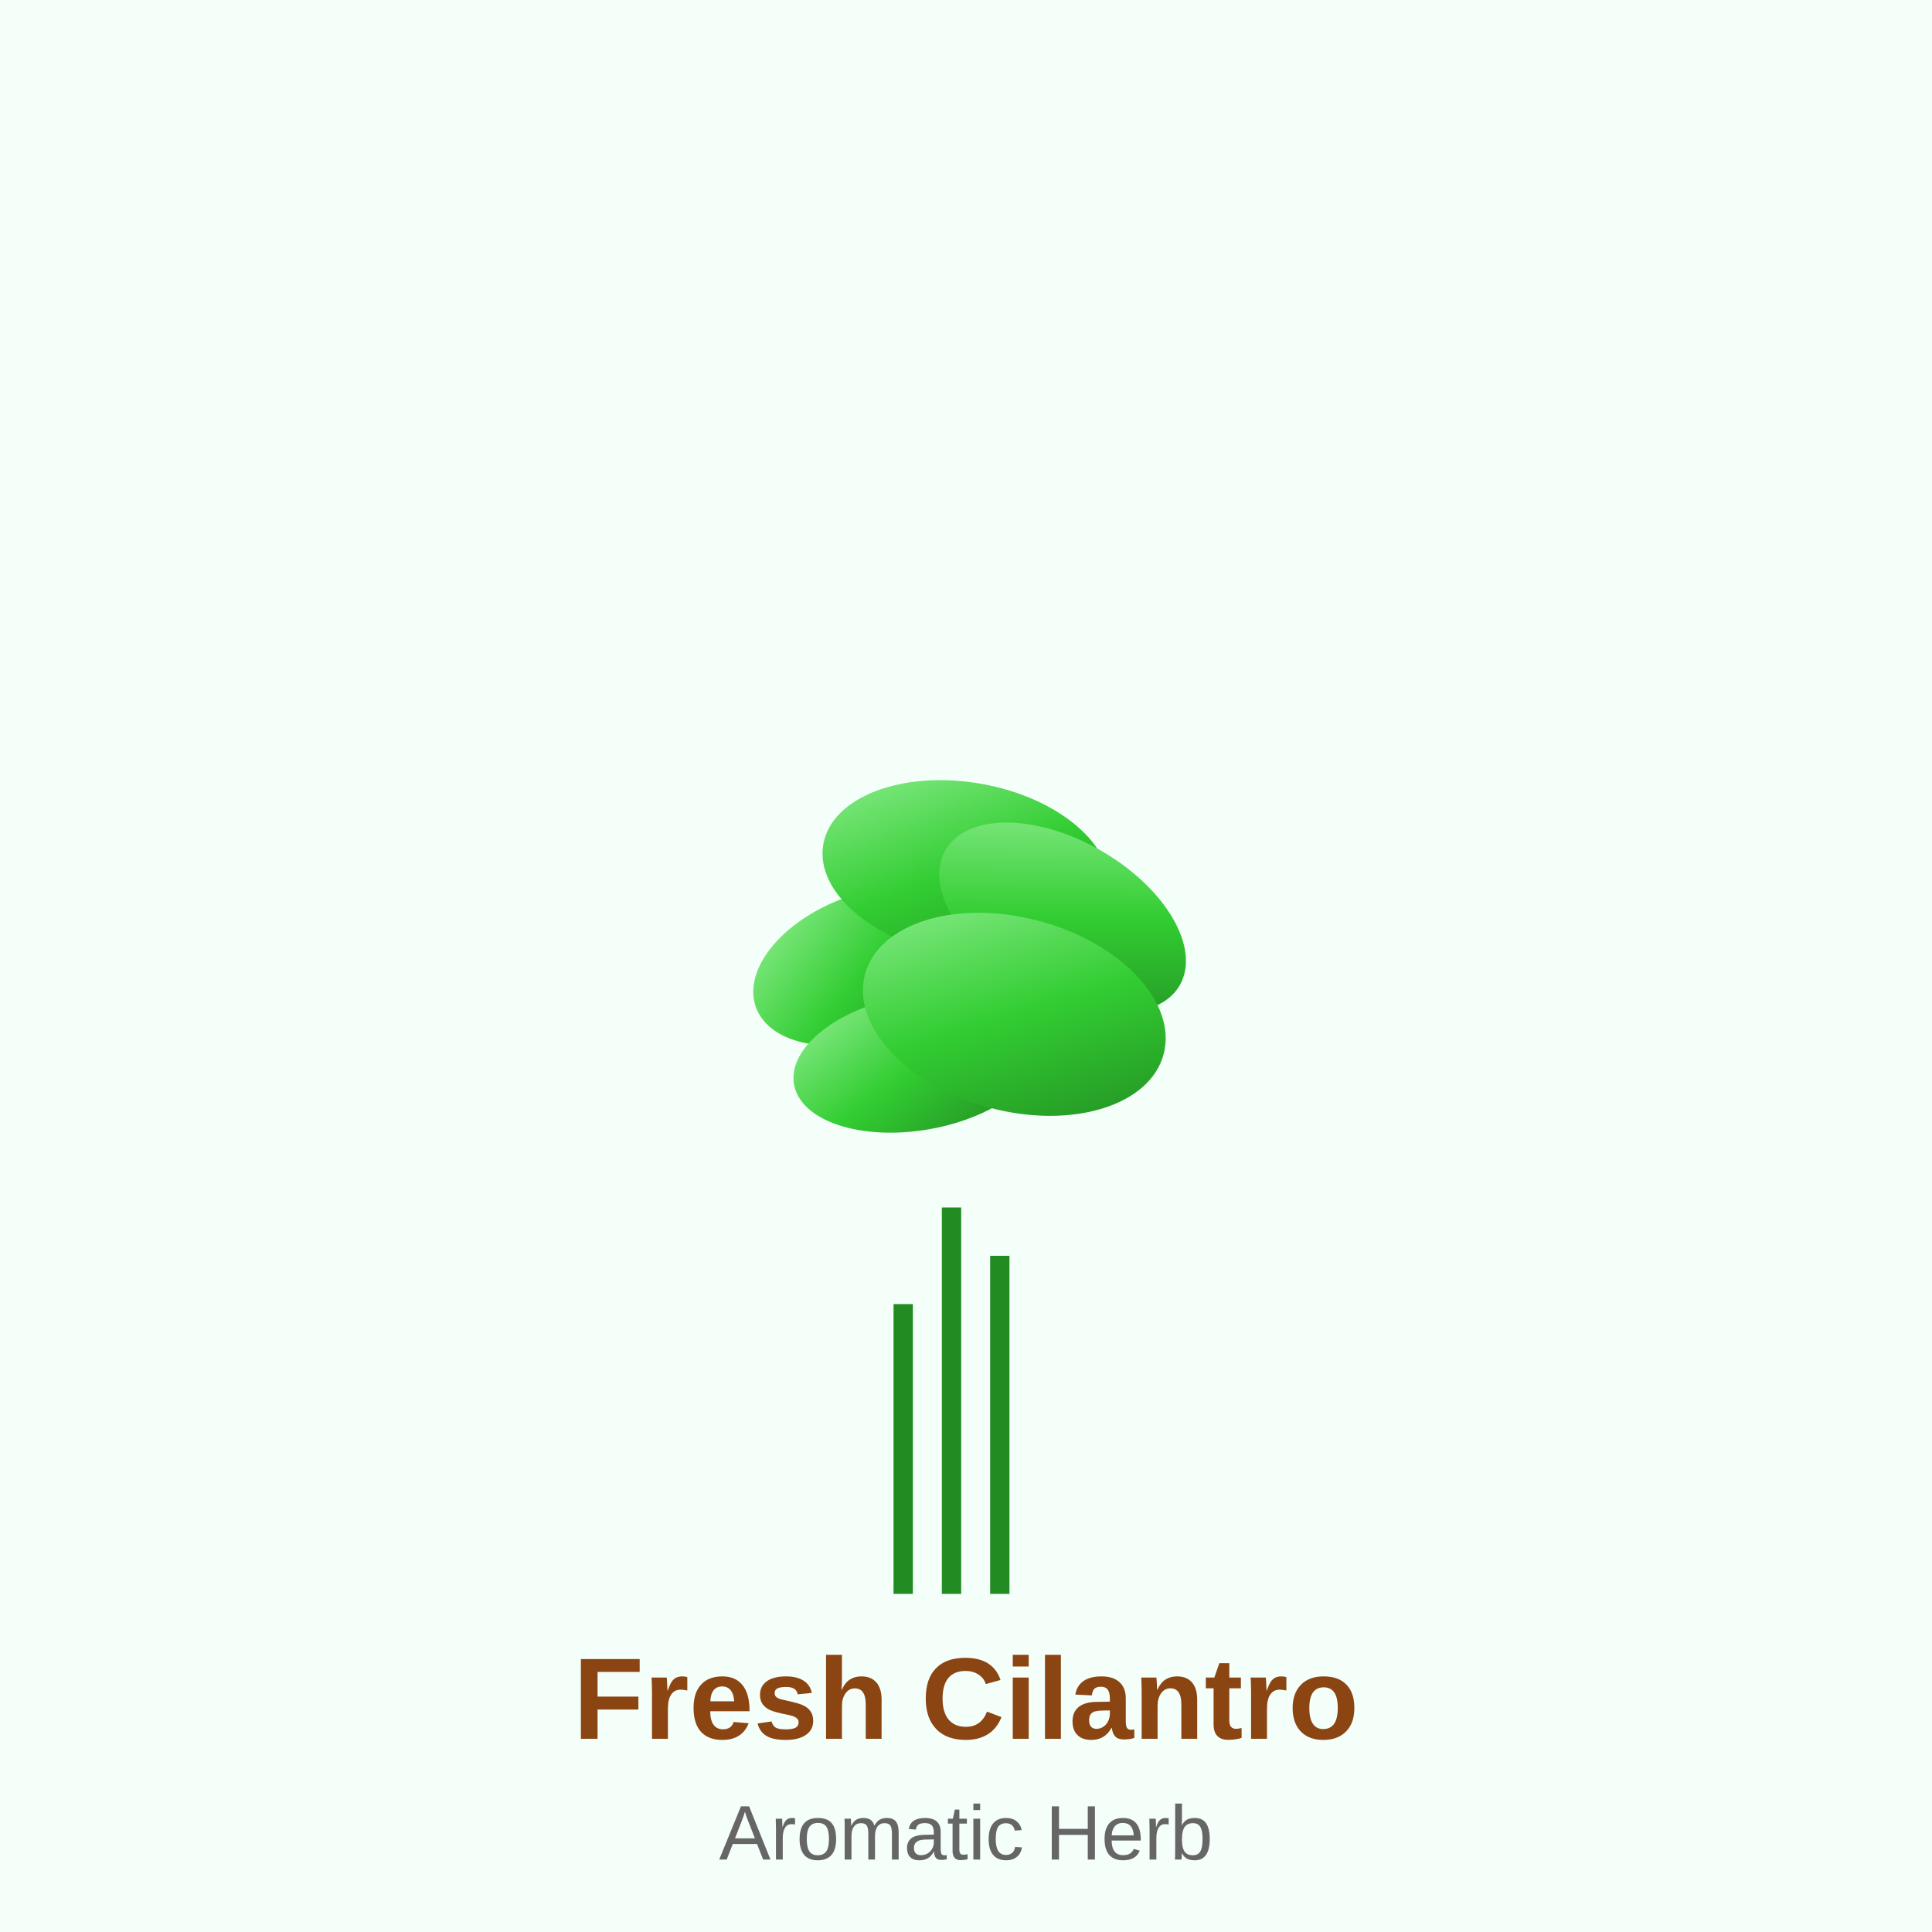
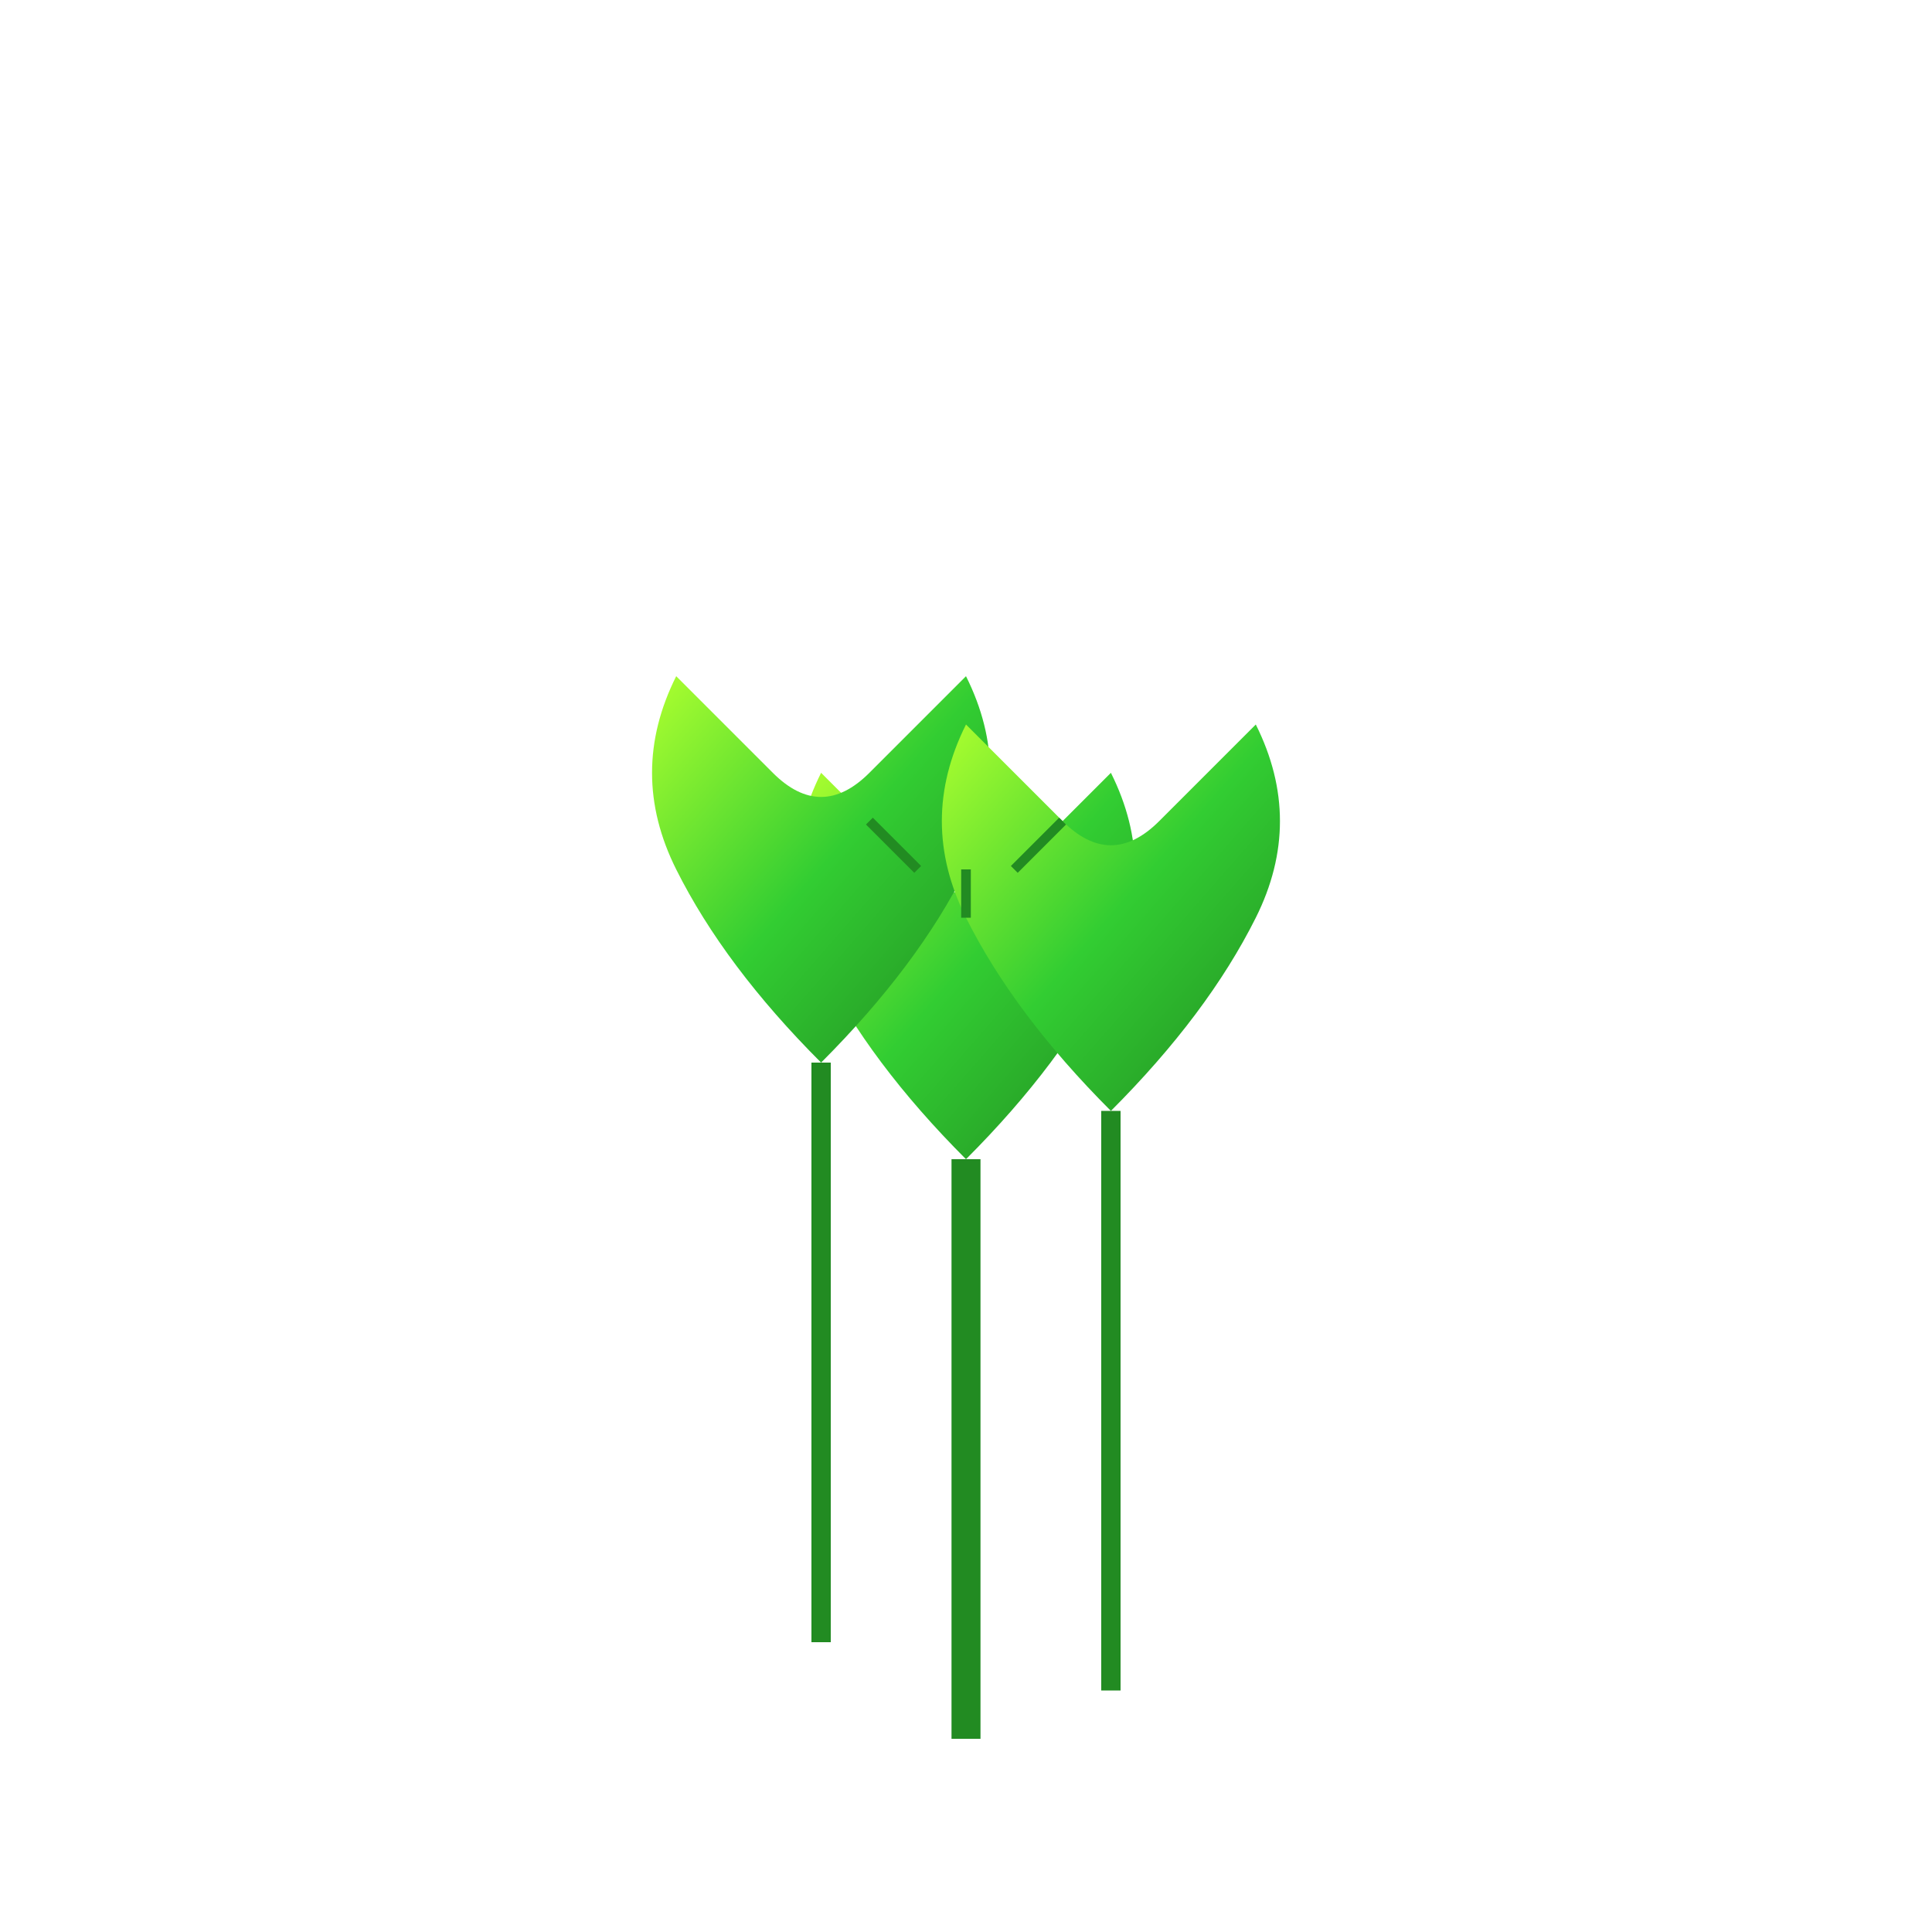
- <svg xmlns="http://www.w3.org/2000/svg" width="400" height="400">
+ <svg xmlns="http://www.w3.org/2000/svg" width="200" height="200" viewBox="0 0 200 200">
  <defs>
-     <linearGradient id="leafGradient" x1="0%" y1="0%" x2="100%" y2="100%">
-       <stop offset="0%" style="stop-color:#90EE90;stop-opacity:1" />
+     <linearGradient id="cilantroGradient" x1="0%" y1="0%" x2="100%" y2="100%">
+       <stop offset="0%" style="stop-color:#ADFF2F;stop-opacity:1" />
      <stop offset="50%" style="stop-color:#32CD32;stop-opacity:1" />
      <stop offset="100%" style="stop-color:#228B22;stop-opacity:1" />
    </linearGradient>
  </defs>
-   <rect width="400" height="400" fill="#F5FFFA" />
-   <rect x="195" y="250" width="4" height="80" fill="#228B22" />
-   <rect x="205" y="260" width="4" height="70" fill="#228B22" />
-   <rect x="185" y="270" width="4" height="60" fill="#228B22" />
-   <ellipse cx="180" cy="200" rx="25" ry="15" fill="url(#leafGradient)" transform="rotate(-20 180 200)" />
-   <ellipse cx="200" cy="180" rx="30" ry="18" fill="url(#leafGradient)" transform="rotate(10 200 180)" />
-   <ellipse cx="220" cy="190" rx="28" ry="16" fill="url(#leafGradient)" transform="rotate(30 220 190)" />
-   <ellipse cx="190" cy="220" rx="26" ry="14" fill="url(#leafGradient)" transform="rotate(-10 190 220)" />
-   <ellipse cx="210" cy="210" rx="32" ry="20" fill="url(#leafGradient)" transform="rotate(15 210 210)" />
-   <text x="200" y="360" font-family="Arial, sans-serif" font-size="24" font-weight="bold" text-anchor="middle" fill="#8B4513">Fresh Cilantro</text>
-   <text x="200" y="385" font-family="Arial, sans-serif" font-size="16" text-anchor="middle" fill="#666">Aromatic Herb</text>
+   <line x1="100" y1="180" x2="100" y2="120" stroke="#228B22" stroke-width="3" />
+   <line x1="85" y1="170" x2="85" y2="110" stroke="#228B22" stroke-width="2" />
+   <line x1="115" y1="175" x2="115" y2="115" stroke="#228B22" stroke-width="2" />
+   <path d="M 100 120 Q 90 110 85 100 Q 80 90 85 80 Q 90 85 95 90 Q 100 95 105 90 Q 110 85 115 80 Q 120 90 115 100 Q 110 110 100 120" fill="url(#cilantroGradient)" />
+   <path d="M 85 110 Q 75 100 70 90 Q 65 80 70 70 Q 75 75 80 80 Q 85 85 90 80 Q 95 75 100 70 Q 105 80 100 90 Q 95 100 85 110" fill="url(#cilantroGradient)" />
+   <path d="M 115 115 Q 125 105 130 95 Q 135 85 130 75 Q 125 80 120 85 Q 115 90 110 85 Q 105 80 100 75 Q 95 85 100 95 Q 105 105 115 115" fill="url(#cilantroGradient)" />
+   <path d="M 95 90 L 90 85 M 105 90 L 110 85 M 100 95 L 100 90" stroke="#228B22" stroke-width="1" fill="none" />
</svg>
